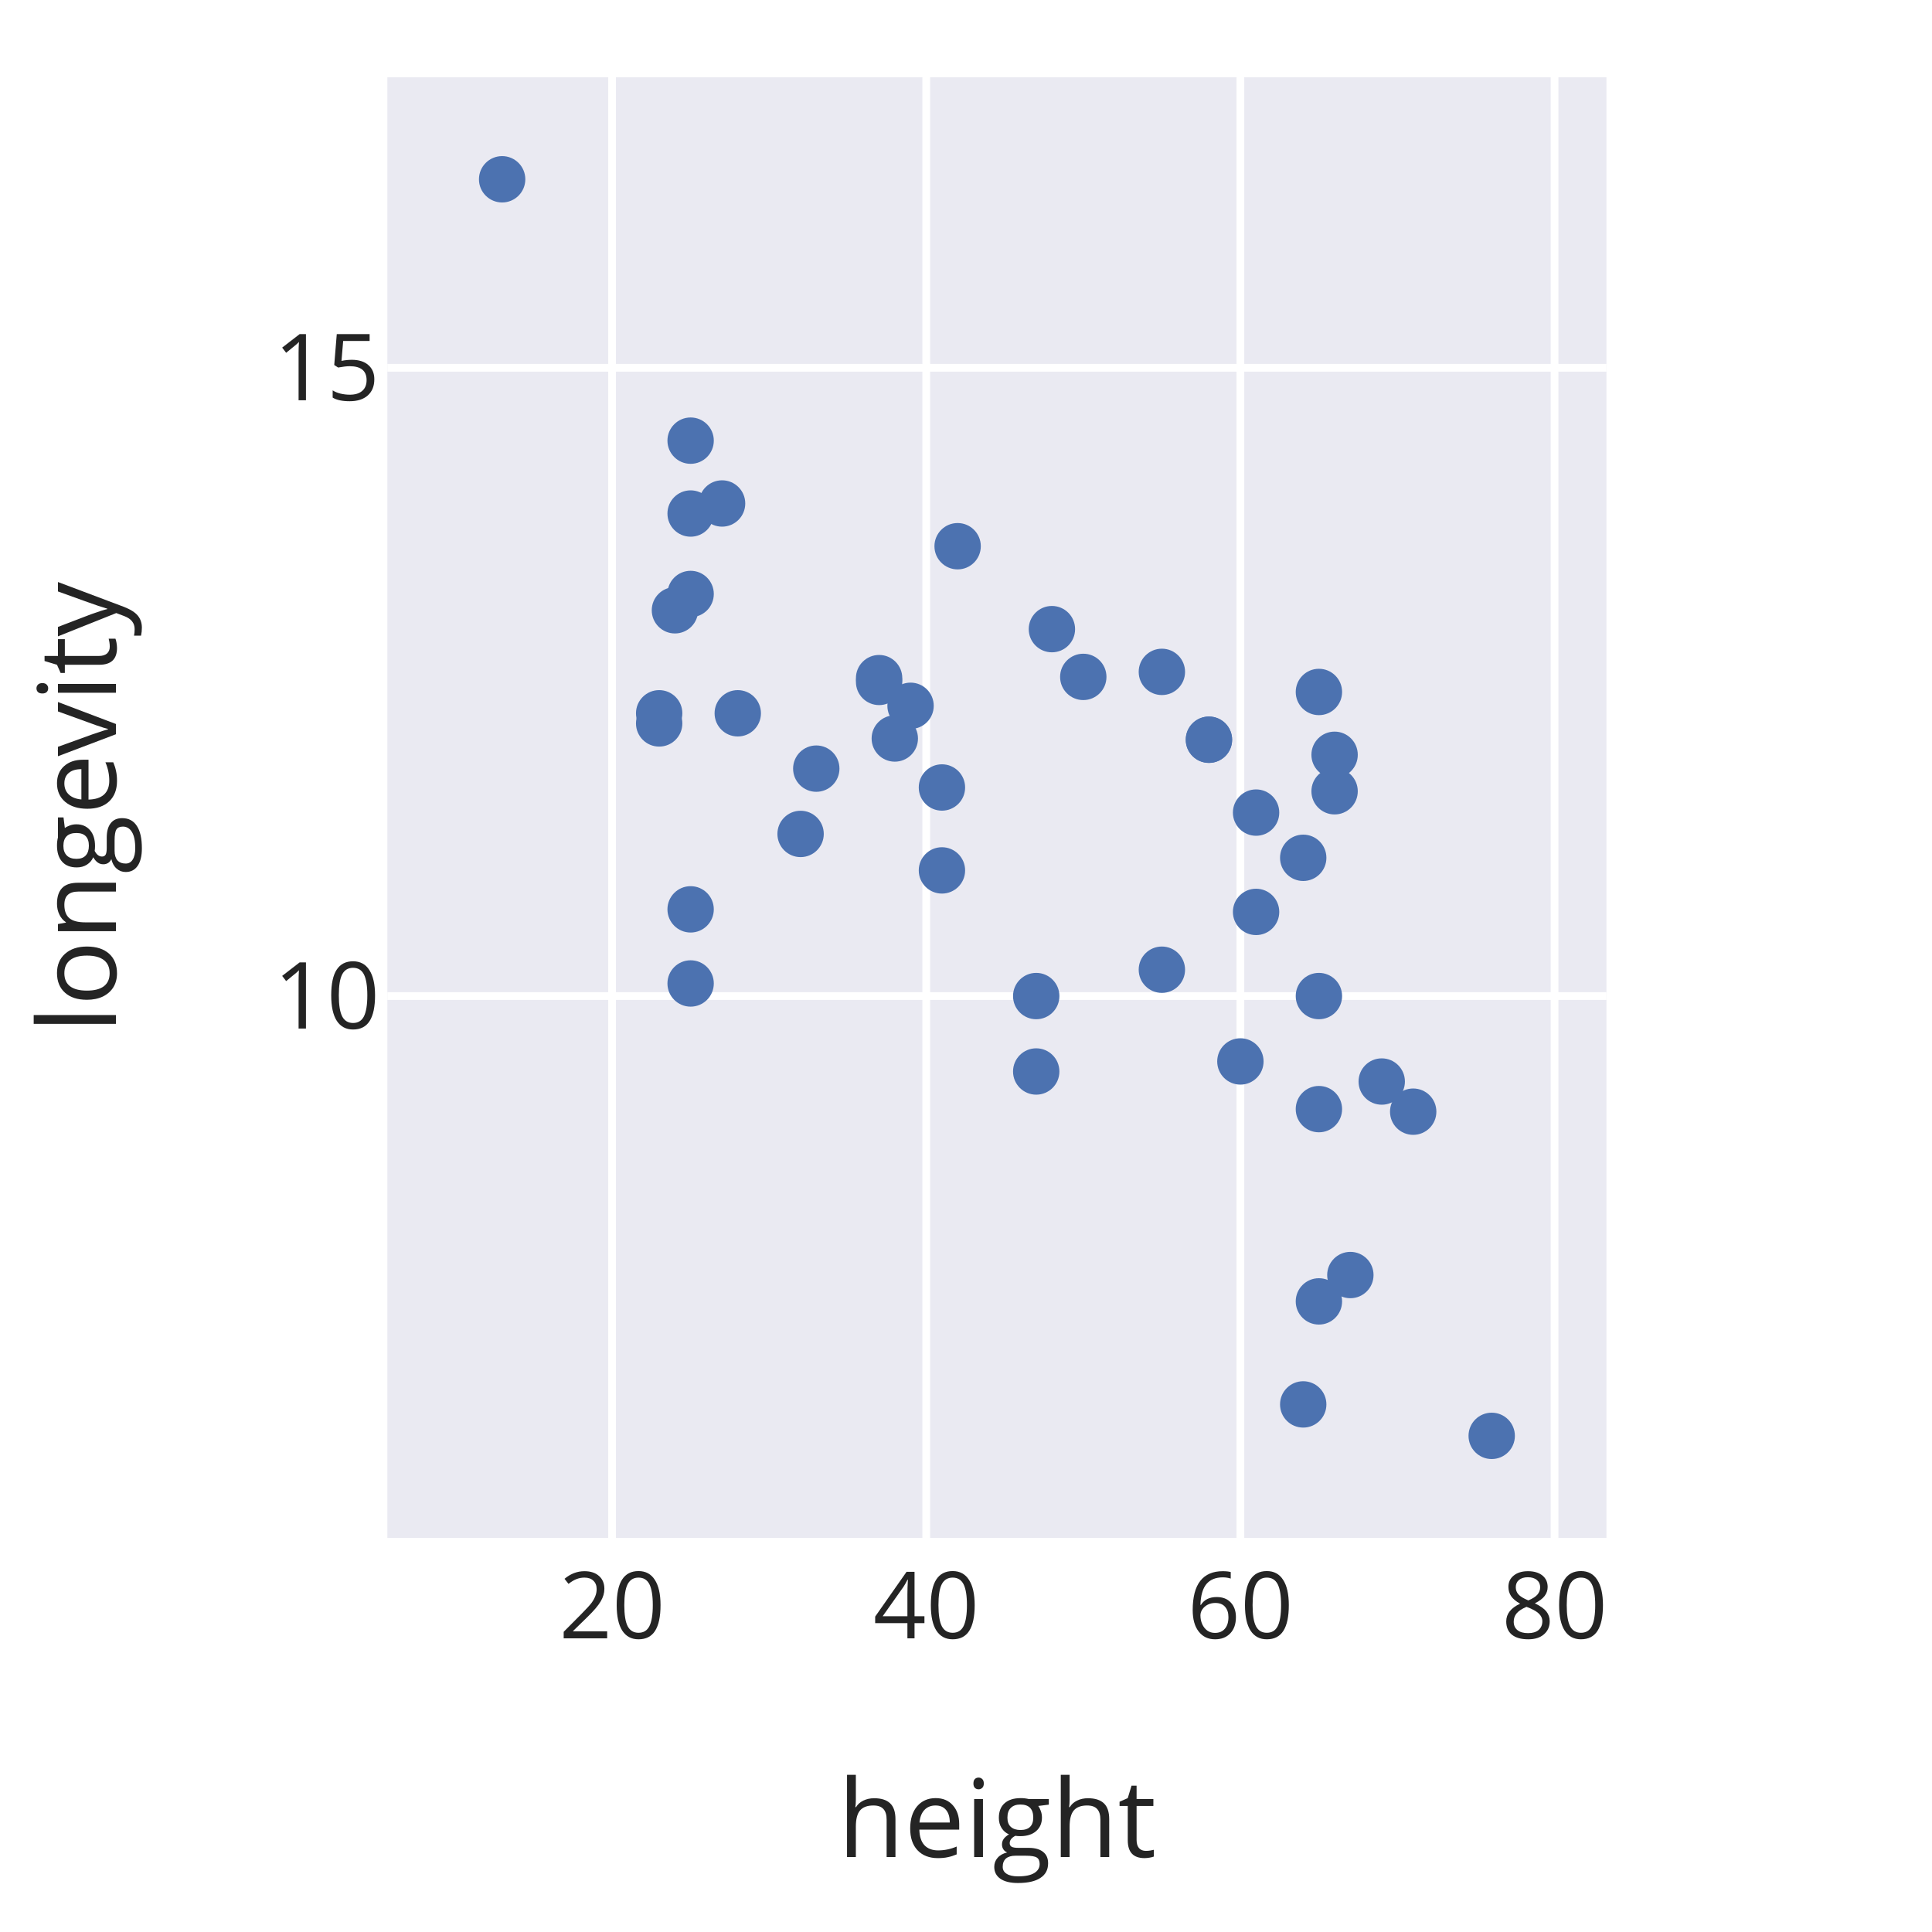
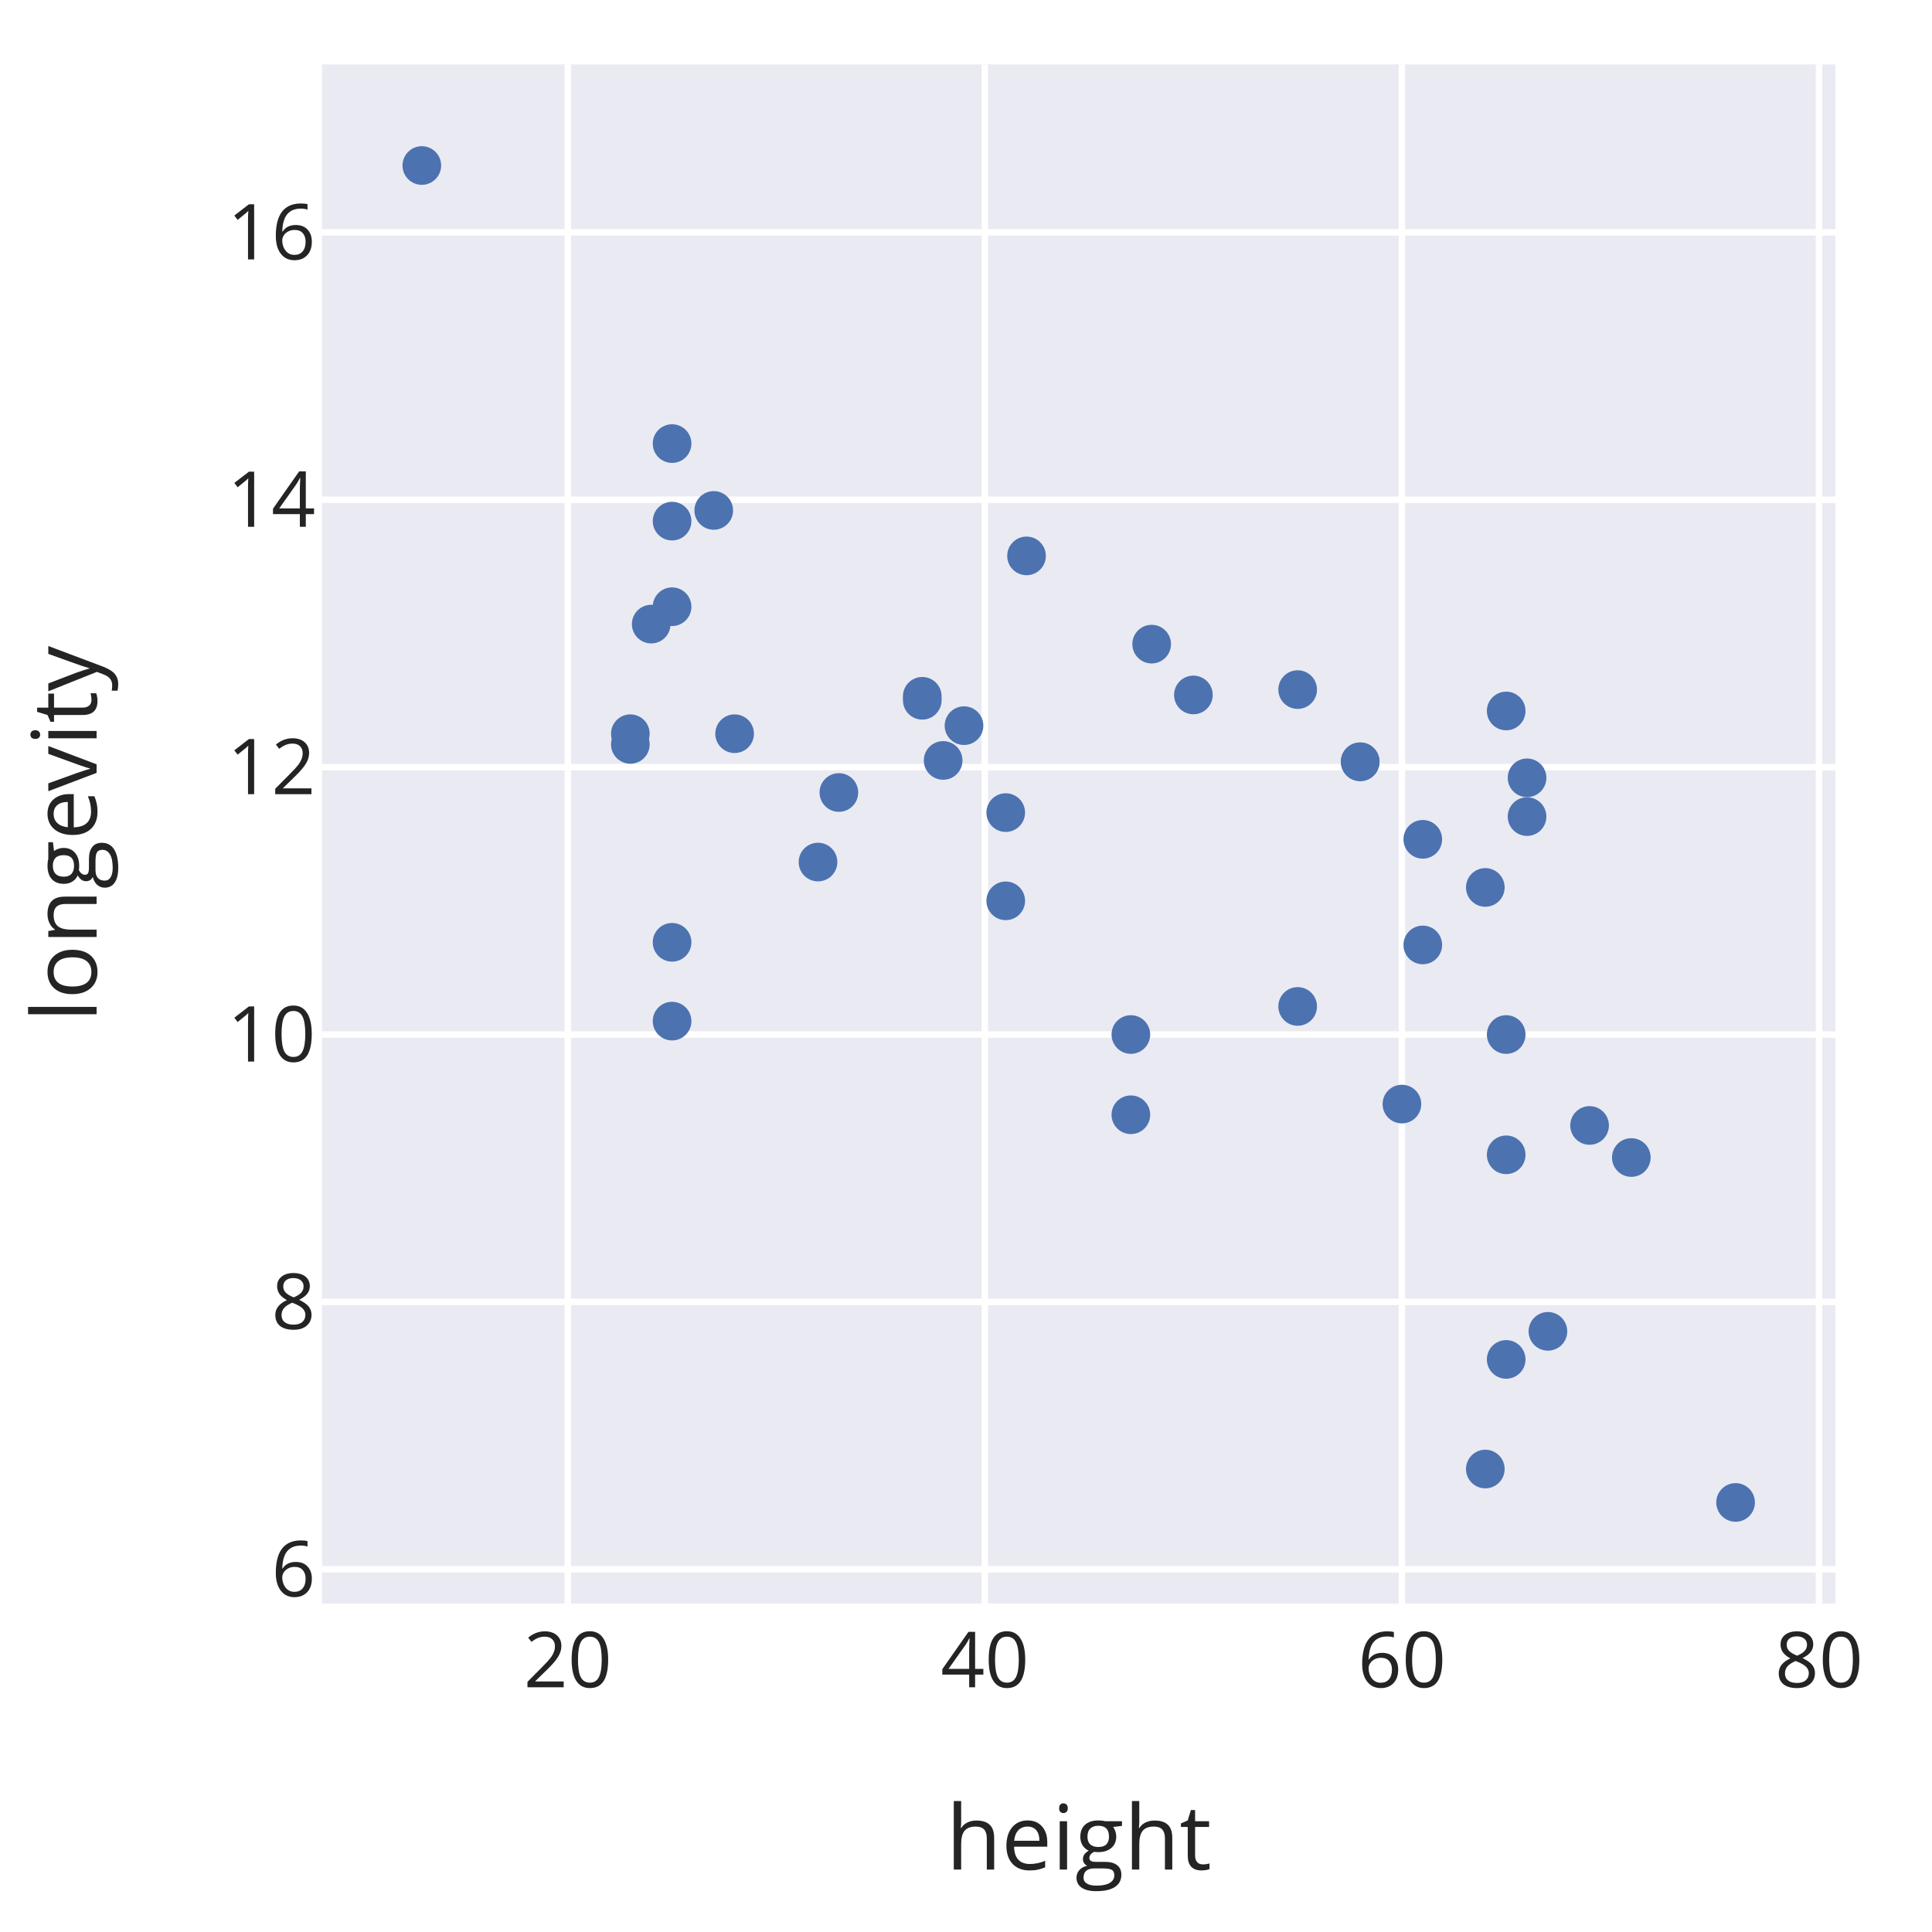
- <svg xmlns="http://www.w3.org/2000/svg" class="main-svg" width="250" height="250" style="" viewBox="0 0 250 250">
-   <rect x="0" y="0" width="250" height="250" style="fill: rgb(255, 255, 255); fill-opacity: 1;" />
-   <defs id="defs-482735">
+ <svg xmlns="http://www.w3.org/2000/svg" class="main-svg" width="300" height="300" style="" viewBox="0 0 300 300">
+   <rect x="0" y="0" width="300" height="300" style="fill: rgb(255, 255, 255); fill-opacity: 1;" />
+   <defs id="defs-01a1f1">
    <g class="clips">
-       <clipPath id="clip482735xyplot" class="plotclip">
-         <rect width="157.748" height="189" />
+       <clipPath id="clip01a1f1xyplot" class="plotclip">
+         <rect width="235" height="239" />
      </clipPath>
-       <clipPath class="axesclip" id="clip482735x">
-         <rect x="50.126" y="0" width="157.748" height="250" />
+       <clipPath class="axesclip" id="clip01a1f1x">
+         <rect x="50" y="0" width="235" height="300" />
      </clipPath>
-       <clipPath class="axesclip" id="clip482735y">
-         <rect x="0" y="10" width="250" height="189" />
+       <clipPath class="axesclip" id="clip01a1f1y">
+         <rect x="0" y="10" width="300" height="239" />
      </clipPath>
-       <clipPath class="axesclip" id="clip482735xy">
-         <rect x="50.126" y="10" width="157.748" height="189" />
+       <clipPath class="axesclip" id="clip01a1f1xy">
+         <rect x="50" y="10" width="235" height="239" />
      </clipPath>
    </g>
    <g class="gradients" />
    <g class="patterns" />
  </defs>
  <g class="bglayer">
-     <rect class="bg" x="50.126" y="10" width="157.748" height="189" style="fill: rgb(234, 234, 242); fill-opacity: 1; stroke-width: 0;" />
+     <rect class="bg" x="50" y="10" width="235" height="239" style="fill: rgb(234, 234, 242); fill-opacity: 1; stroke-width: 0;" />
  </g>
  <g class="layer-below">
    <g class="imagelayer" />
    <g class="shapelayer" />
  </g>
  <g class="cartesianlayer">
    <g class="subplot xy">
      <g class="layer-subplot">
        <g class="shapelayer" />
        <g class="imagelayer" />
      </g>
      <g class="gridlayer">
        <g class="x">
-           <path class="xgrid crisp" transform="translate(79.20625,0)" d="M0,10v189" style="stroke: rgb(255, 255, 255); stroke-opacity: 1; stroke-width: 1px;" />
-           <path class="xgrid crisp" transform="translate(119.8563,0)" d="M0,10v189" style="stroke: rgb(255, 255, 255); stroke-opacity: 1; stroke-width: 1px;" />
-           <path class="xgrid crisp" transform="translate(160.5062,0)" d="M0,10v189" style="stroke: rgb(255, 255, 255); stroke-opacity: 1; stroke-width: 1px;" />
-           <path class="xgrid crisp" transform="translate(201.1562,0)" d="M0,10v189" style="stroke: rgb(255, 255, 255); stroke-opacity: 1; stroke-width: 1px;" />
+           <path class="xgrid crisp" transform="translate(88.17,0)" d="M0,10v239" style="stroke: rgb(255, 255, 255); stroke-opacity: 1; stroke-width: 1px;" />
+           <path class="xgrid crisp" transform="translate(152.93,0)" d="M0,10v239" style="stroke: rgb(255, 255, 255); stroke-opacity: 1; stroke-width: 1px;" />
+           <path class="xgrid crisp" transform="translate(217.69,0)" d="M0,10v239" style="stroke: rgb(255, 255, 255); stroke-opacity: 1; stroke-width: 1px;" />
+           <path class="xgrid crisp" transform="translate(282.45,0)" d="M0,10v239" style="stroke: rgb(255, 255, 255); stroke-opacity: 1; stroke-width: 1px;" />
        </g>
        <g class="y">
-           <path class="ygrid crisp" transform="translate(0,128.89)" d="M50.126,0h157.748" style="stroke: rgb(255, 255, 255); stroke-opacity: 1; stroke-width: 1px;" />
-           <path class="ygrid crisp" transform="translate(0,47.59)" d="M50.126,0h157.748" style="stroke: rgb(255, 255, 255); stroke-opacity: 1; stroke-width: 1px;" />
+           <path class="ygrid crisp" transform="translate(0,243.68)" d="M50,0h235" style="stroke: rgb(255, 255, 255); stroke-opacity: 1; stroke-width: 1px;" />
+           <path class="ygrid crisp" transform="translate(0,202.16)" d="M50,0h235" style="stroke: rgb(255, 255, 255); stroke-opacity: 1; stroke-width: 1px;" />
+           <path class="ygrid crisp" transform="translate(0,160.64)" d="M50,0h235" style="stroke: rgb(255, 255, 255); stroke-opacity: 1; stroke-width: 1px;" />
+           <path class="ygrid crisp" transform="translate(0,119.12)" d="M50,0h235" style="stroke: rgb(255, 255, 255); stroke-opacity: 1; stroke-width: 1px;" />
+           <path class="ygrid crisp" transform="translate(0,77.6)" d="M50,0h235" style="stroke: rgb(255, 255, 255); stroke-opacity: 1; stroke-width: 1px;" />
+           <path class="ygrid crisp" transform="translate(0,36.08)" d="M50,0h235" style="stroke: rgb(255, 255, 255); stroke-opacity: 1; stroke-width: 1px;" />
        </g>
      </g>
      <g class="zerolinelayer" />
      <path class="xlines-below" />
      <path class="ylines-below" />
      <g class="overlines-below" />
      <g class="xaxislayer-below" />
      <g class="yaxislayer-below" />
      <g class="overaxes-below" />
-       <g class="plot" transform="translate(50.12625,10)" clip-path="url(#clip482735xyplot)">
+       <g class="plot" transform="translate(50,10)" clip-path="url(#clip01a1f1xyplot)">
        <g class="scatterlayer mlayer">
-           <g class="trace scatter trace8296f2" style="stroke-miterlimit: 2; opacity: 1;">
+           <g class="trace scatter trace0a46d4" style="stroke-miterlimit: 2; opacity: 1;">
            <g class="fills" />
            <g class="errorbars" />
            <g class="lines" />
            <g class="points">
-               <path class="point" transform="translate(85.99,71.41)" d="M3,0A3,3 0 1,1 0,-3A3,3 0 0,1 3,0Z" style="opacity: 1; stroke-width: 0px; fill: rgb(76, 114, 176); fill-opacity: 1;" />
-               <path class="point" transform="translate(39.24,56.45)" d="M3,0A3,3 0 1,1 0,-3A3,3 0 0,1 3,0Z" style="opacity: 1; stroke-width: 0px; fill: rgb(76, 114, 176); fill-opacity: 1;" />
-               <path class="point" transform="translate(71.76,91.9)" d="M3,0A3,3 0 1,1 0,-3A3,3 0 0,1 3,0Z" style="opacity: 1; stroke-width: 0px; fill: rgb(76, 114, 176); fill-opacity: 1;" />
-               <path class="point" transform="translate(63.63,78.24)" d="M3,0A3,3 0 1,1 0,-3A3,3 0 0,1 3,0Z" style="opacity: 1; stroke-width: 0px; fill: rgb(76, 114, 176); fill-opacity: 1;" />
-               <path class="point" transform="translate(63.63,77.75)" d="M3,0A3,3 0 1,1 0,-3A3,3 0 0,1 3,0Z" style="opacity: 1; stroke-width: 0px; fill: rgb(76, 114, 176); fill-opacity: 1;" />
-               <path class="point" transform="translate(100.22,76.94)" d="M3,0A3,3 0 1,1 0,-3A3,3 0 0,1 3,0Z" style="opacity: 1; stroke-width: 0px; fill: rgb(76, 114, 176); fill-opacity: 1;" />
-               <path class="point" transform="translate(43.31,55.15)" d="M3,0A3,3 0 1,1 0,-3A3,3 0 0,1 3,0Z" style="opacity: 1; stroke-width: 0px; fill: rgb(76, 114, 176); fill-opacity: 1;" />
-               <path class="point" transform="translate(55.5,89.46)" d="M3,0A3,3 0 1,1 0,-3A3,3 0 0,1 3,0Z" style="opacity: 1; stroke-width: 0px; fill: rgb(76, 114, 176); fill-opacity: 1;" />
-               <path class="point" transform="translate(14.85,13.2)" d="M3,0A3,3 0 1,1 0,-3A3,3 0 0,1 3,0Z" style="opacity: 1; stroke-width: 0px; fill: rgb(76, 114, 176); fill-opacity: 1;" />
-               <path class="point" transform="translate(90.05,77.59)" d="M3,0A3,3 0 1,1 0,-3A3,3 0 0,1 3,0Z" style="opacity: 1; stroke-width: 0px; fill: rgb(76, 114, 176); fill-opacity: 1;" />
-               <path class="point" transform="translate(112.41,95.15)" d="M3,0A3,3 0 1,1 0,-3A3,3 0 0,1 3,0Z" style="opacity: 1; stroke-width: 0px; fill: rgb(76, 114, 176); fill-opacity: 1;" />
-               <path class="point" transform="translate(120.54,79.54)" d="M3,0A3,3 0 1,1 0,-3A3,3 0 0,1 3,0Z" style="opacity: 1; stroke-width: 0px; fill: rgb(76, 114, 176); fill-opacity: 1;" />
-               <path class="point" transform="translate(39.24,47.02)" d="M3,0A3,3 0 1,1 0,-3A3,3 0 0,1 3,0Z" style="opacity: 1; stroke-width: 0px; fill: rgb(76, 114, 176); fill-opacity: 1;" />
-               <path class="point" transform="translate(106.31,85.72)" d="M3,0A3,3 0 1,1 0,-3A3,3 0 0,1 3,0Z" style="opacity: 1; stroke-width: 0px; fill: rgb(76, 114, 176); fill-opacity: 1;" />
-               <path class="point" transform="translate(35.17,82.3)" d="M3,0A3,3 0 1,1 0,-3A3,3 0 0,1 3,0Z" style="opacity: 1; stroke-width: 0px; fill: rgb(76, 114, 176); fill-opacity: 1;" />
-               <path class="point" transform="translate(39.24,66.86)" d="M3,0A3,3 0 1,1 0,-3A3,3 0 0,1 3,0Z" style="opacity: 1; stroke-width: 0px; fill: rgb(76, 114, 176); fill-opacity: 1;" />
-               <path class="point" transform="translate(122.57,92.39)" d="M3,0A3,3 0 1,1 0,-3A3,3 0 0,1 3,0Z" style="opacity: 1; stroke-width: 0px; fill: rgb(76, 114, 176); fill-opacity: 1;" />
-               <path class="point" transform="translate(106.31,85.72)" d="M3,0A3,3 0 1,1 0,-3A3,3 0 0,1 3,0Z" style="opacity: 1; stroke-width: 0px; fill: rgb(76, 114, 176); fill-opacity: 1;" />
-               <path class="point" transform="translate(110.38,127.35)" d="M3,0A3,3 0 1,1 0,-3A3,3 0 0,1 3,0Z" style="opacity: 1; stroke-width: 0px; fill: rgb(76, 114, 176); fill-opacity: 1;" />
-               <path class="point" transform="translate(67.7,81.33)" d="M3,0A3,3 0 1,1 0,-3A3,3 0 0,1 3,0Z" style="opacity: 1; stroke-width: 0px; fill: rgb(76, 114, 176); fill-opacity: 1;" />
-               <path class="point" transform="translate(118.51,101)" d="M3,0A3,3 0 1,1 0,-3A3,3 0 0,1 3,0Z" style="opacity: 1; stroke-width: 0px; fill: rgb(76, 114, 176); fill-opacity: 1;" />
-               <path class="point" transform="translate(71.76,102.63)" d="M3,0A3,3 0 1,1 0,-3A3,3 0 0,1 3,0Z" style="opacity: 1; stroke-width: 0px; fill: rgb(76, 114, 176); fill-opacity: 1;" />
-               <path class="point" transform="translate(37.21,68.97)" d="M3,0A3,3 0 1,1 0,-3A3,3 0 0,1 3,0Z" style="opacity: 1; stroke-width: 0px; fill: rgb(76, 114, 176); fill-opacity: 1;" />
-               <path class="point" transform="translate(39.24,117.26)" d="M3,0A3,3 0 1,1 0,-3A3,3 0 0,1 3,0Z" style="opacity: 1; stroke-width: 0px; fill: rgb(76, 114, 176); fill-opacity: 1;" />
-               <path class="point" transform="translate(53.47,97.91)" d="M3,0A3,3 0 1,1 0,-3A3,3 0 0,1 3,0Z" style="opacity: 1; stroke-width: 0px; fill: rgb(76, 114, 176); fill-opacity: 1;" />
-               <path class="point" transform="translate(73.79,60.68)" d="M3,0A3,3 0 1,1 0,-3A3,3 0 0,1 3,0Z" style="opacity: 1; stroke-width: 0px; fill: rgb(76, 114, 176); fill-opacity: 1;" />
-               <path class="point" transform="translate(65.66,85.56)" d="M3,0A3,3 0 1,1 0,-3A3,3 0 0,1 3,0Z" style="opacity: 1; stroke-width: 0px; fill: rgb(76, 114, 176); fill-opacity: 1;" />
-               <path class="point" transform="translate(45.34,82.3)" d="M3,0A3,3 0 1,1 0,-3A3,3 0 0,1 3,0Z" style="opacity: 1; stroke-width: 0px; fill: rgb(76, 114, 176); fill-opacity: 1;" />
-               <path class="point" transform="translate(83.96,118.89)" d="M3,0A3,3 0 1,1 0,-3A3,3 0 0,1 3,0Z" style="opacity: 1; stroke-width: 0px; fill: rgb(76, 114, 176); fill-opacity: 1;" />
-               <path class="point" transform="translate(35.17,83.61)" d="M3,0A3,3 0 1,1 0,-3A3,3 0 0,1 3,0Z" style="opacity: 1; stroke-width: 0px; fill: rgb(76, 114, 176); fill-opacity: 1;" />
-               <path class="point" transform="translate(120.54,118.89)" d="M3,0A3,3 0 1,1 0,-3A3,3 0 0,1 3,0Z" style="opacity: 1; stroke-width: 0px; fill: rgb(76, 114, 176); fill-opacity: 1;" />
-               <path class="point" transform="translate(39.24,107.67)" d="M3,0A3,3 0 1,1 0,-3A3,3 0 0,1 3,0Z" style="opacity: 1; stroke-width: 0px; fill: rgb(76, 114, 176); fill-opacity: 1;" />
-               <path class="point" transform="translate(83.96,128.65)" d="M3,0A3,3 0 1,1 0,-3A3,3 0 0,1 3,0Z" style="opacity: 1; stroke-width: 0px; fill: rgb(76, 114, 176); fill-opacity: 1;" />
-               <path class="point" transform="translate(122.57,87.67)" d="M3,0A3,3 0 1,1 0,-3A3,3 0 0,1 3,0Z" style="opacity: 1; stroke-width: 0px; fill: rgb(76, 114, 176); fill-opacity: 1;" />
-               <path class="point" transform="translate(128.67,129.95)" d="M3,0A3,3 0 1,1 0,-3A3,3 0 0,1 3,0Z" style="opacity: 1; stroke-width: 0px; fill: rgb(76, 114, 176); fill-opacity: 1;" />
-               <path class="point" transform="translate(120.54,133.52)" d="M3,0A3,3 0 1,1 0,-3A3,3 0 0,1 3,0Z" style="opacity: 1; stroke-width: 0px; fill: rgb(76, 114, 176); fill-opacity: 1;" />
-               <path class="point" transform="translate(132.74,133.85)" d="M3,0A3,3 0 1,1 0,-3A3,3 0 0,1 3,0Z" style="opacity: 1; stroke-width: 0px; fill: rgb(76, 114, 176); fill-opacity: 1;" />
-               <path class="point" transform="translate(100.22,115.48)" d="M3,0A3,3 0 1,1 0,-3A3,3 0 0,1 3,0Z" style="opacity: 1; stroke-width: 0px; fill: rgb(76, 114, 176); fill-opacity: 1;" />
-               <path class="point" transform="translate(112.41,108)" d="M3,0A3,3 0 1,1 0,-3A3,3 0 0,1 3,0Z" style="opacity: 1; stroke-width: 0px; fill: rgb(76, 114, 176); fill-opacity: 1;" />
-               <path class="point" transform="translate(118.51,171.73)" d="M3,0A3,3 0 1,1 0,-3A3,3 0 0,1 3,0Z" style="opacity: 1; stroke-width: 0px; fill: rgb(76, 114, 176); fill-opacity: 1;" />
-               <path class="point" transform="translate(120.54,158.4)" d="M3,0A3,3 0 1,1 0,-3A3,3 0 0,1 3,0Z" style="opacity: 1; stroke-width: 0px; fill: rgb(76, 114, 176); fill-opacity: 1;" />
-               <path class="point" transform="translate(142.9,175.8)" d="M3,0A3,3 0 1,1 0,-3A3,3 0 0,1 3,0Z" style="opacity: 1; stroke-width: 0px; fill: rgb(76, 114, 176); fill-opacity: 1;" />
-               <path class="point" transform="translate(124.61,154.99)" d="M3,0A3,3 0 1,1 0,-3A3,3 0 0,1 3,0Z" style="opacity: 1; stroke-width: 0px; fill: rgb(76, 114, 176); fill-opacity: 1;" />
+               <path class="point" transform="translate(128.83,90.02)" d="M3,0A3,3 0 1,1 0,-3A3,3 0 0,1 3,0Z" style="opacity: 1; stroke-width: 0px; fill: rgb(76, 114, 176); fill-opacity: 1;" />
+               <path class="point" transform="translate(54.36,70.92)" d="M3,0A3,3 0 1,1 0,-3A3,3 0 0,1 3,0Z" style="opacity: 1; stroke-width: 0px; fill: rgb(76, 114, 176); fill-opacity: 1;" />
+               <path class="point" transform="translate(106.17,116.18)" d="M3,0A3,3 0 1,1 0,-3A3,3 0 0,1 3,0Z" style="opacity: 1; stroke-width: 0px; fill: rgb(76, 114, 176); fill-opacity: 1;" />
+               <path class="point" transform="translate(93.21,98.74)" d="M3,0A3,3 0 1,1 0,-3A3,3 0 0,1 3,0Z" style="opacity: 1; stroke-width: 0px; fill: rgb(76, 114, 176); fill-opacity: 1;" />
+               <path class="point" transform="translate(93.21,98.12)" d="M3,0A3,3 0 1,1 0,-3A3,3 0 0,1 3,0Z" style="opacity: 1; stroke-width: 0px; fill: rgb(76, 114, 176); fill-opacity: 1;" />
+               <path class="point" transform="translate(151.5,97.08)" d="M3,0A3,3 0 1,1 0,-3A3,3 0 0,1 3,0Z" style="opacity: 1; stroke-width: 0px; fill: rgb(76, 114, 176); fill-opacity: 1;" />
+               <path class="point" transform="translate(60.83,69.26)" d="M3,0A3,3 0 1,1 0,-3A3,3 0 0,1 3,0Z" style="opacity: 1; stroke-width: 0px; fill: rgb(76, 114, 176); fill-opacity: 1;" />
+               <path class="point" transform="translate(80.26,113.06)" d="M3,0A3,3 0 1,1 0,-3A3,3 0 0,1 3,0Z" style="opacity: 1; stroke-width: 0px; fill: rgb(76, 114, 176); fill-opacity: 1;" />
+               <path class="point" transform="translate(15.5,15.7)" d="M3,0A3,3 0 1,1 0,-3A3,3 0 0,1 3,0Z" style="opacity: 1; stroke-width: 0px; fill: rgb(76, 114, 176); fill-opacity: 1;" />
+               <path class="point" transform="translate(135.31,97.91)" d="M3,0A3,3 0 1,1 0,-3A3,3 0 0,1 3,0Z" style="opacity: 1; stroke-width: 0px; fill: rgb(76, 114, 176); fill-opacity: 1;" />
+               <path class="point" transform="translate(170.93,120.33)" d="M3,0A3,3 0 1,1 0,-3A3,3 0 0,1 3,0Z" style="opacity: 1; stroke-width: 0px; fill: rgb(76, 114, 176); fill-opacity: 1;" />
+               <path class="point" transform="translate(183.88,100.4)" d="M3,0A3,3 0 1,1 0,-3A3,3 0 0,1 3,0Z" style="opacity: 1; stroke-width: 0px; fill: rgb(76, 114, 176); fill-opacity: 1;" />
+               <path class="point" transform="translate(54.36,58.88)" d="M3,0A3,3 0 1,1 0,-3A3,3 0 0,1 3,0Z" style="opacity: 1; stroke-width: 0px; fill: rgb(76, 114, 176); fill-opacity: 1;" />
+               <path class="point" transform="translate(161.21,108.29)" d="M3,0A3,3 0 1,1 0,-3A3,3 0 0,1 3,0Z" style="opacity: 1; stroke-width: 0px; fill: rgb(76, 114, 176); fill-opacity: 1;" />
+               <path class="point" transform="translate(47.88,103.93)" d="M3,0A3,3 0 1,1 0,-3A3,3 0 0,1 3,0Z" style="opacity: 1; stroke-width: 0px; fill: rgb(76, 114, 176); fill-opacity: 1;" />
+               <path class="point" transform="translate(54.36,84.21)" d="M3,0A3,3 0 1,1 0,-3A3,3 0 0,1 3,0Z" style="opacity: 1; stroke-width: 0px; fill: rgb(76, 114, 176); fill-opacity: 1;" />
+               <path class="point" transform="translate(187.12,116.8)" d="M3,0A3,3 0 1,1 0,-3A3,3 0 0,1 3,0Z" style="opacity: 1; stroke-width: 0px; fill: rgb(76, 114, 176); fill-opacity: 1;" />
+               <path class="point" transform="translate(161.21,108.29)" d="M3,0A3,3 0 1,1 0,-3A3,3 0 0,1 3,0Z" style="opacity: 1; stroke-width: 0px; fill: rgb(76, 114, 176); fill-opacity: 1;" />
+               <path class="point" transform="translate(167.69,161.44)" d="M3,0A3,3 0 1,1 0,-3A3,3 0 0,1 3,0Z" style="opacity: 1; stroke-width: 0px; fill: rgb(76, 114, 176); fill-opacity: 1;" />
+               <path class="point" transform="translate(99.69,102.68)" d="M3,0A3,3 0 1,1 0,-3A3,3 0 0,1 3,0Z" style="opacity: 1; stroke-width: 0px; fill: rgb(76, 114, 176); fill-opacity: 1;" />
+               <path class="point" transform="translate(180.64,127.8)" d="M3,0A3,3 0 1,1 0,-3A3,3 0 0,1 3,0Z" style="opacity: 1; stroke-width: 0px; fill: rgb(76, 114, 176); fill-opacity: 1;" />
+               <path class="point" transform="translate(106.17,129.88)" d="M3,0A3,3 0 1,1 0,-3A3,3 0 0,1 3,0Z" style="opacity: 1; stroke-width: 0px; fill: rgb(76, 114, 176); fill-opacity: 1;" />
+               <path class="point" transform="translate(51.12,86.91)" d="M3,0A3,3 0 1,1 0,-3A3,3 0 0,1 3,0Z" style="opacity: 1; stroke-width: 0px; fill: rgb(76, 114, 176); fill-opacity: 1;" />
+               <path class="point" transform="translate(54.36,148.56)" d="M3,0A3,3 0 1,1 0,-3A3,3 0 0,1 3,0Z" style="opacity: 1; stroke-width: 0px; fill: rgb(76, 114, 176); fill-opacity: 1;" />
+               <path class="point" transform="translate(77.02,123.86)" d="M3,0A3,3 0 1,1 0,-3A3,3 0 0,1 3,0Z" style="opacity: 1; stroke-width: 0px; fill: rgb(76, 114, 176); fill-opacity: 1;" />
+               <path class="point" transform="translate(109.4,76.32)" d="M3,0A3,3 0 1,1 0,-3A3,3 0 0,1 3,0Z" style="opacity: 1; stroke-width: 0px; fill: rgb(76, 114, 176); fill-opacity: 1;" />
+               <path class="point" transform="translate(96.45,108.08)" d="M3,0A3,3 0 1,1 0,-3A3,3 0 0,1 3,0Z" style="opacity: 1; stroke-width: 0px; fill: rgb(76, 114, 176); fill-opacity: 1;" />
+               <path class="point" transform="translate(64.07,103.93)" d="M3,0A3,3 0 1,1 0,-3A3,3 0 0,1 3,0Z" style="opacity: 1; stroke-width: 0px; fill: rgb(76, 114, 176); fill-opacity: 1;" />
+               <path class="point" transform="translate(125.6,150.64)" d="M3,0A3,3 0 1,1 0,-3A3,3 0 0,1 3,0Z" style="opacity: 1; stroke-width: 0px; fill: rgb(76, 114, 176); fill-opacity: 1;" />
+               <path class="point" transform="translate(47.88,105.59)" d="M3,0A3,3 0 1,1 0,-3A3,3 0 0,1 3,0Z" style="opacity: 1; stroke-width: 0px; fill: rgb(76, 114, 176); fill-opacity: 1;" />
+               <path class="point" transform="translate(183.88,150.64)" d="M3,0A3,3 0 1,1 0,-3A3,3 0 0,1 3,0Z" style="opacity: 1; stroke-width: 0px; fill: rgb(76, 114, 176); fill-opacity: 1;" />
+               <path class="point" transform="translate(54.36,136.32)" d="M3,0A3,3 0 1,1 0,-3A3,3 0 0,1 3,0Z" style="opacity: 1; stroke-width: 0px; fill: rgb(76, 114, 176); fill-opacity: 1;" />
+               <path class="point" transform="translate(125.6,163.1)" d="M3,0A3,3 0 1,1 0,-3A3,3 0 0,1 3,0Z" style="opacity: 1; stroke-width: 0px; fill: rgb(76, 114, 176); fill-opacity: 1;" />
+               <path class="point" transform="translate(187.12,110.78)" d="M3,0A3,3 0 1,1 0,-3A3,3 0 0,1 3,0Z" style="opacity: 1; stroke-width: 0px; fill: rgb(76, 114, 176); fill-opacity: 1;" />
+               <path class="point" transform="translate(196.83,164.76)" d="M3,0A3,3 0 1,1 0,-3A3,3 0 0,1 3,0Z" style="opacity: 1; stroke-width: 0px; fill: rgb(76, 114, 176); fill-opacity: 1;" />
+               <path class="point" transform="translate(183.88,169.32)" d="M3,0A3,3 0 1,1 0,-3A3,3 0 0,1 3,0Z" style="opacity: 1; stroke-width: 0px; fill: rgb(76, 114, 176); fill-opacity: 1;" />
+               <path class="point" transform="translate(203.31,169.74)" d="M3,0A3,3 0 1,1 0,-3A3,3 0 0,1 3,0Z" style="opacity: 1; stroke-width: 0px; fill: rgb(76, 114, 176); fill-opacity: 1;" />
+               <path class="point" transform="translate(151.5,146.28)" d="M3,0A3,3 0 1,1 0,-3A3,3 0 0,1 3,0Z" style="opacity: 1; stroke-width: 0px; fill: rgb(76, 114, 176); fill-opacity: 1;" />
+               <path class="point" transform="translate(170.93,136.73)" d="M3,0A3,3 0 1,1 0,-3A3,3 0 0,1 3,0Z" style="opacity: 1; stroke-width: 0px; fill: rgb(76, 114, 176); fill-opacity: 1;" />
+               <path class="point" transform="translate(180.64,218.11)" d="M3,0A3,3 0 1,1 0,-3A3,3 0 0,1 3,0Z" style="opacity: 1; stroke-width: 0px; fill: rgb(76, 114, 176); fill-opacity: 1;" />
+               <path class="point" transform="translate(183.88,201.09)" d="M3,0A3,3 0 1,1 0,-3A3,3 0 0,1 3,0Z" style="opacity: 1; stroke-width: 0px; fill: rgb(76, 114, 176); fill-opacity: 1;" />
+               <path class="point" transform="translate(219.5,223.3)" d="M3,0A3,3 0 1,1 0,-3A3,3 0 0,1 3,0Z" style="opacity: 1; stroke-width: 0px; fill: rgb(76, 114, 176); fill-opacity: 1;" />
+               <path class="point" transform="translate(190.36,196.73)" d="M3,0A3,3 0 1,1 0,-3A3,3 0 0,1 3,0Z" style="opacity: 1; stroke-width: 0px; fill: rgb(76, 114, 176); fill-opacity: 1;" />
            </g>
            <g class="text" />
          </g>
        </g>
      </g>
      <g class="overplot" />
      <path class="xlines-above crisp" d="M0,0" style="fill: none;" />
      <path class="ylines-above crisp" d="M0,0" style="fill: none;" />
      <g class="overlines-above" />
      <g class="xaxislayer-above">
        <g class="xtick">
-           <text text-anchor="middle" x="0" y="212" transform="translate(79.20625,0)" style="font-family: 'Open Sans', verdana, arial, sans-serif; font-size: 12px; fill: rgb(36, 36, 36); fill-opacity: 1; white-space: pre; opacity: 1;">20</text>
+           <text text-anchor="middle" x="0" y="262" transform="translate(88.17,0)" style="font-family: 'Open Sans', verdana, arial, sans-serif; font-size: 12px; fill: rgb(36, 36, 36); fill-opacity: 1; white-space: pre; opacity: 1;">20</text>
        </g>
        <g class="xtick">
-           <text text-anchor="middle" x="0" y="212" style="font-family: 'Open Sans', verdana, arial, sans-serif; font-size: 12px; fill: rgb(36, 36, 36); fill-opacity: 1; white-space: pre; opacity: 1;" transform="translate(119.8563,0)">40</text>
+           <text text-anchor="middle" x="0" y="262" style="font-family: 'Open Sans', verdana, arial, sans-serif; font-size: 12px; fill: rgb(36, 36, 36); fill-opacity: 1; white-space: pre; opacity: 1;" transform="translate(152.93,0)">40</text>
        </g>
        <g class="xtick">
-           <text text-anchor="middle" x="0" y="212" style="font-family: 'Open Sans', verdana, arial, sans-serif; font-size: 12px; fill: rgb(36, 36, 36); fill-opacity: 1; white-space: pre; opacity: 1;" transform="translate(160.5062,0)">60</text>
+           <text text-anchor="middle" x="0" y="262" style="font-family: 'Open Sans', verdana, arial, sans-serif; font-size: 12px; fill: rgb(36, 36, 36); fill-opacity: 1; white-space: pre; opacity: 1;" transform="translate(217.69,0)">60</text>
        </g>
        <g class="xtick">
-           <text text-anchor="middle" x="0" y="212" style="font-family: 'Open Sans', verdana, arial, sans-serif; font-size: 12px; fill: rgb(36, 36, 36); fill-opacity: 1; white-space: pre; opacity: 1;" transform="translate(201.1562,0)">80</text>
+           <text text-anchor="middle" x="0" y="262" style="font-family: 'Open Sans', verdana, arial, sans-serif; font-size: 12px; fill: rgb(36, 36, 36); fill-opacity: 1; white-space: pre; opacity: 1;" transform="translate(282.45,0)">80</text>
        </g>
      </g>
      <g class="yaxislayer-above">
        <g class="ytick">
-           <text text-anchor="end" x="49.126" y="4.2" transform="translate(0,128.89)" style="font-family: 'Open Sans', verdana, arial, sans-serif; font-size: 12px; fill: rgb(36, 36, 36); fill-opacity: 1; white-space: pre; opacity: 1;">10</text>
+           <text text-anchor="end" x="49" y="4.2" transform="translate(0,243.68)" style="font-family: 'Open Sans', verdana, arial, sans-serif; font-size: 12px; fill: rgb(36, 36, 36); fill-opacity: 1; white-space: pre; opacity: 1;">6</text>
        </g>
        <g class="ytick">
-           <text text-anchor="end" x="49.126" y="4.2" style="font-family: 'Open Sans', verdana, arial, sans-serif; font-size: 12px; fill: rgb(36, 36, 36); fill-opacity: 1; white-space: pre; opacity: 1;" transform="translate(0,47.59)">15</text>
+           <text text-anchor="end" x="49" y="4.2" style="font-family: 'Open Sans', verdana, arial, sans-serif; font-size: 12px; fill: rgb(36, 36, 36); fill-opacity: 1; white-space: pre; opacity: 1;" transform="translate(0,202.16)">8</text>
+         </g>
+         <g class="ytick">
+           <text text-anchor="end" x="49" y="4.2" style="font-family: 'Open Sans', verdana, arial, sans-serif; font-size: 12px; fill: rgb(36, 36, 36); fill-opacity: 1; white-space: pre; opacity: 1;" transform="translate(0,160.64)">10</text>
+         </g>
+         <g class="ytick">
+           <text text-anchor="end" x="49" y="4.2" style="font-family: 'Open Sans', verdana, arial, sans-serif; font-size: 12px; fill: rgb(36, 36, 36); fill-opacity: 1; white-space: pre; opacity: 1;" transform="translate(0,119.12)">12</text>
+         </g>
+         <g class="ytick">
+           <text text-anchor="end" x="49" y="4.2" style="font-family: 'Open Sans', verdana, arial, sans-serif; font-size: 12px; fill: rgb(36, 36, 36); fill-opacity: 1; white-space: pre; opacity: 1;" transform="translate(0,77.6)">14</text>
+         </g>
+         <g class="ytick">
+           <text text-anchor="end" x="49" y="4.2" style="font-family: 'Open Sans', verdana, arial, sans-serif; font-size: 12px; fill: rgb(36, 36, 36); fill-opacity: 1; white-space: pre; opacity: 1;" transform="translate(0,36.08)">16</text>
        </g>
      </g>
      <g class="overaxes-above" />
    </g>
  </g>
  <g class="polarlayer" />
  <g class="smithlayer" />
  <g class="ternarylayer" />
  <g class="geolayer" />
  <g class="funnelarealayer" />
  <g class="pielayer" />
  <g class="iciclelayer" />
  <g class="treemaplayer" />
  <g class="sunburstlayer" />
  <g class="glimages" />
-   <defs id="topdefs-482735">
+   <defs id="topdefs-01a1f1">
    <g class="clips" />
  </defs>
  <g class="layer-above">
    <g class="imagelayer" />
    <g class="shapelayer" />
  </g>
  <g class="infolayer">
    <g class="g-gtitle" />
    <g class="g-xtitle">
-       <text class="xtitle" x="129" y="240.3" text-anchor="middle" style="font-family: 'Open Sans', verdana, arial, sans-serif; font-size: 14px; fill: rgb(36, 36, 36); opacity: 1; font-weight: normal; white-space: pre;">height</text>
+       <text class="xtitle" x="167.5" y="290.3" text-anchor="middle" style="font-family: 'Open Sans', verdana, arial, sans-serif; font-size: 14px; fill: rgb(36, 36, 36); opacity: 1; font-weight: normal; white-space: pre;">height</text>
    </g>
-     <g class="g-ytitle" transform="translate(4.40918,0)">
-       <text class="ytitle" transform="rotate(-90,10.59063,104.5)" x="10.591" y="104.5" text-anchor="middle" style="font-family: 'Open Sans', verdana, arial, sans-serif; font-size: 14px; fill: rgb(36, 36, 36); opacity: 1; font-weight: normal; white-space: pre;">longevity</text>
+     <g class="g-ytitle" transform="translate(4.53418,0)">
+       <text class="ytitle" transform="rotate(-90,10.46563,129.5)" x="10.466" y="129.5" text-anchor="middle" style="font-family: 'Open Sans', verdana, arial, sans-serif; font-size: 14px; fill: rgb(36, 36, 36); opacity: 1; font-weight: normal; white-space: pre;">longevity</text>
    </g>
  </g>
</svg>
